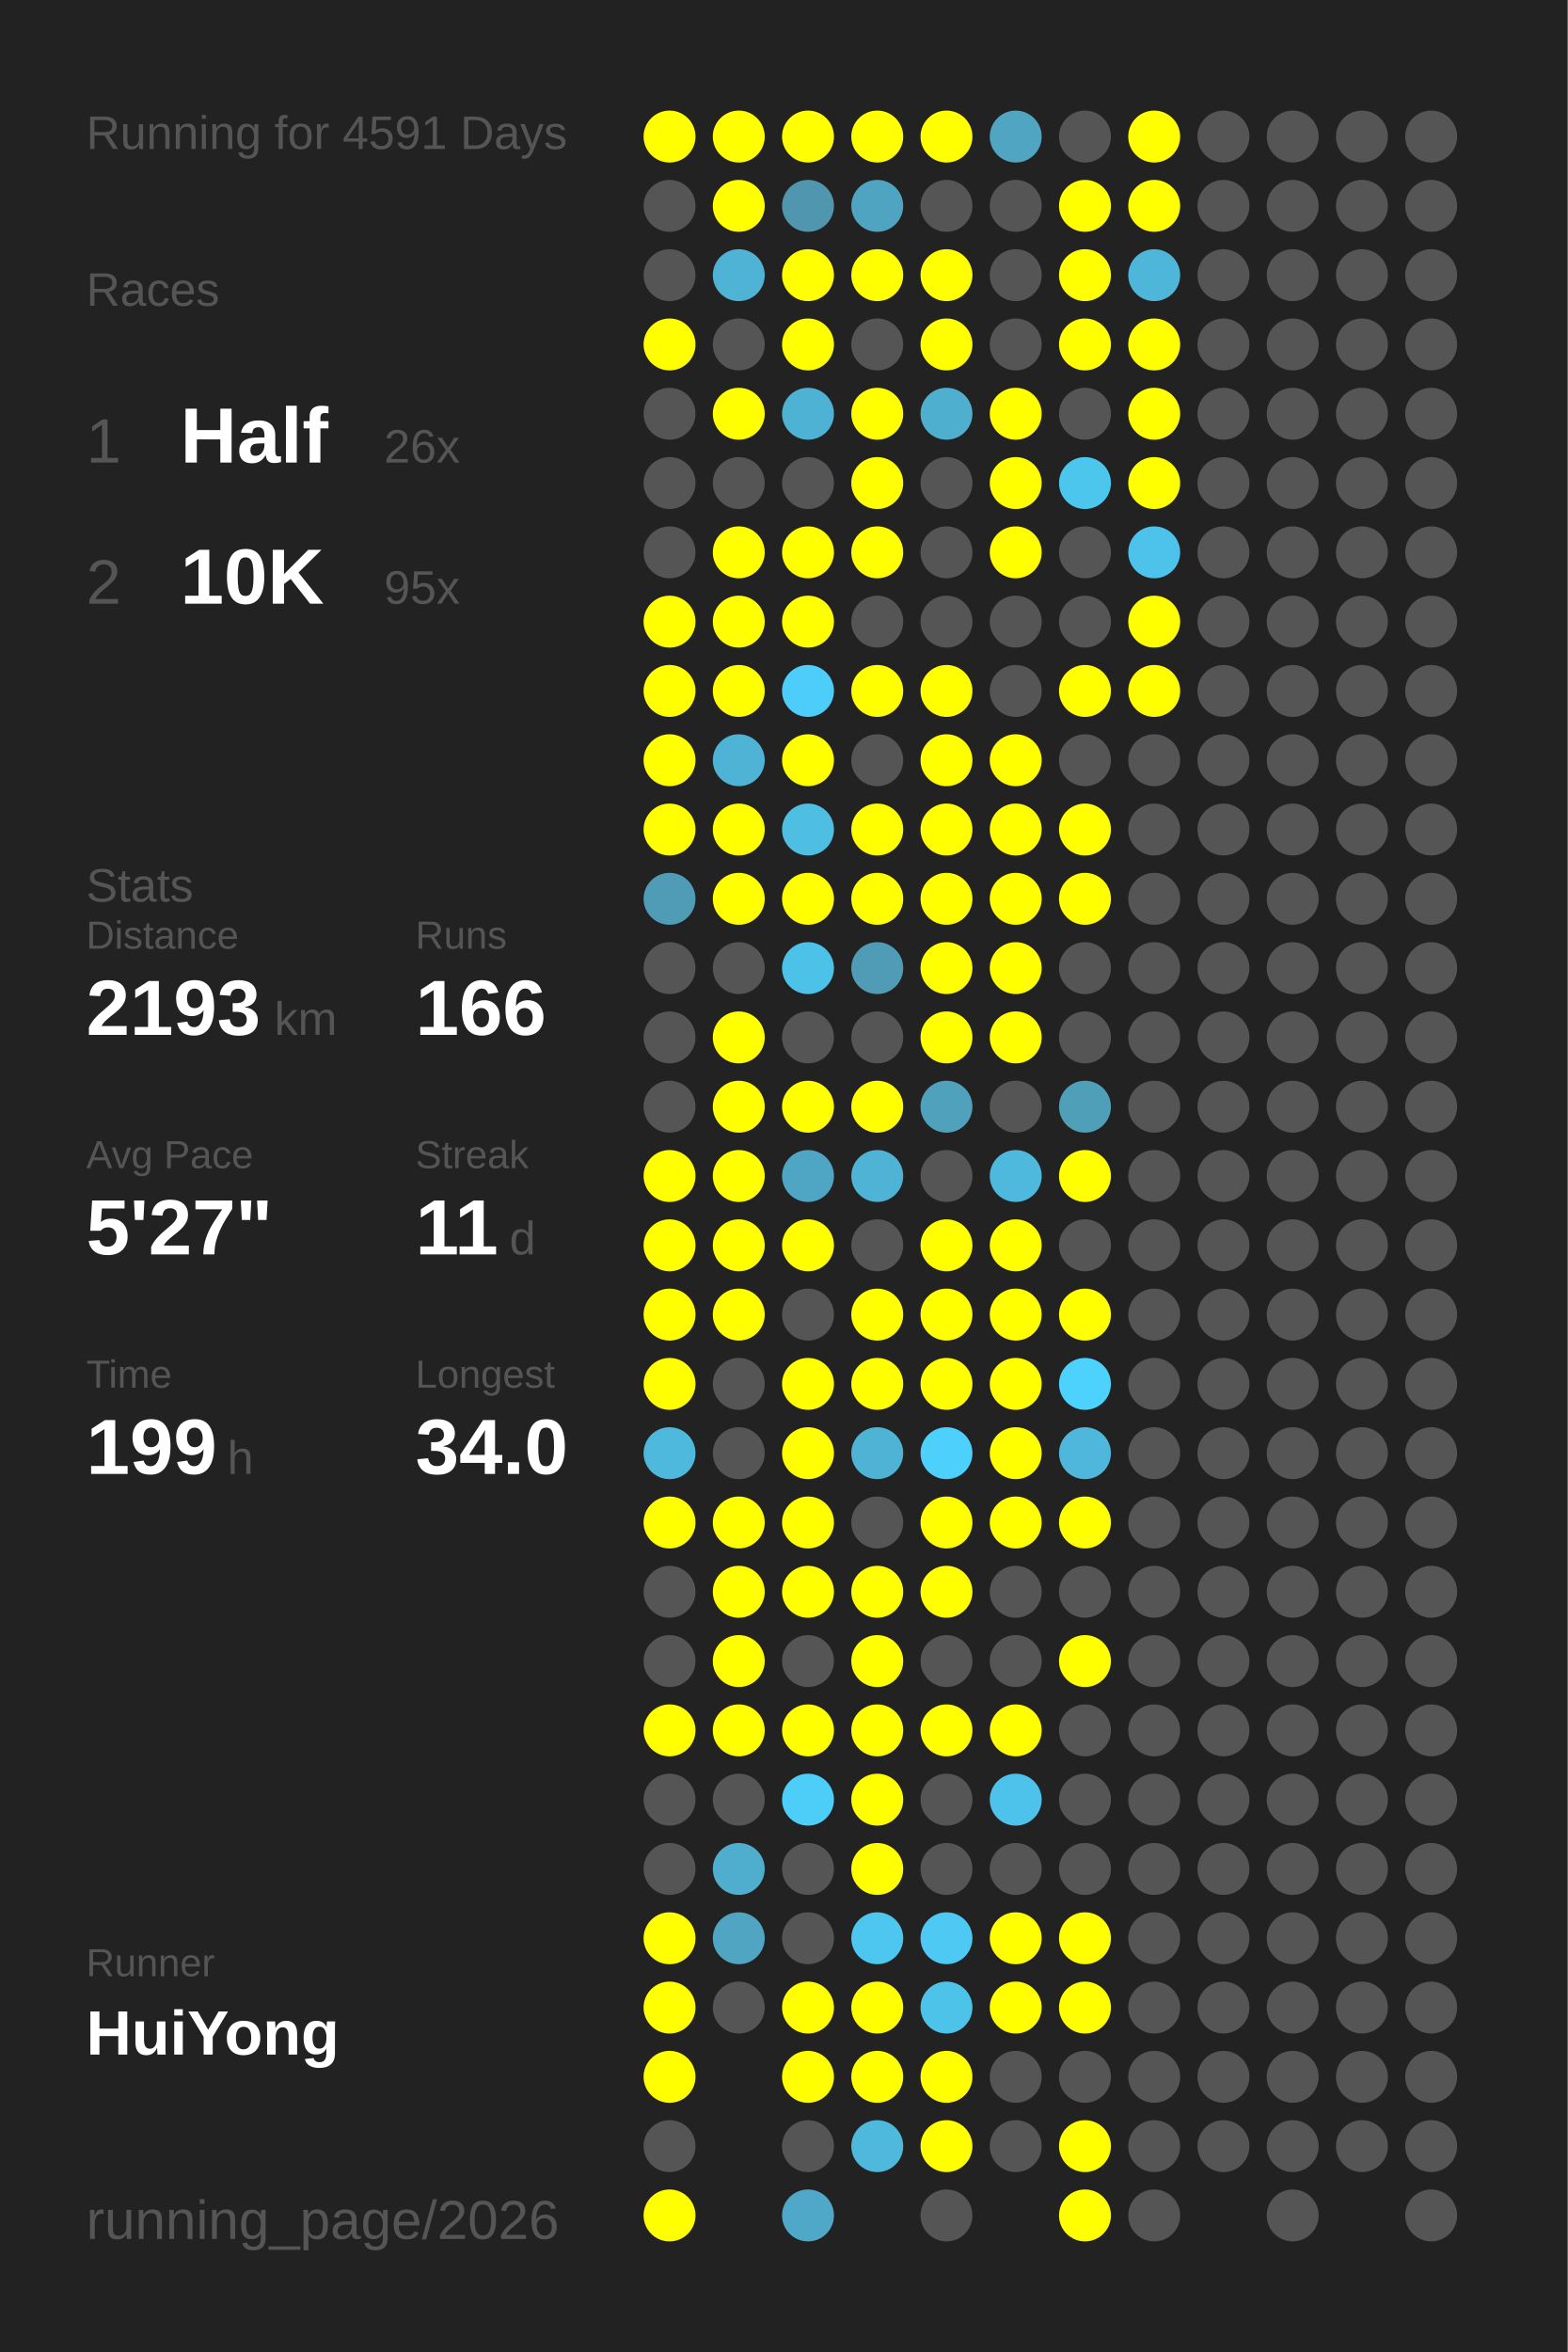
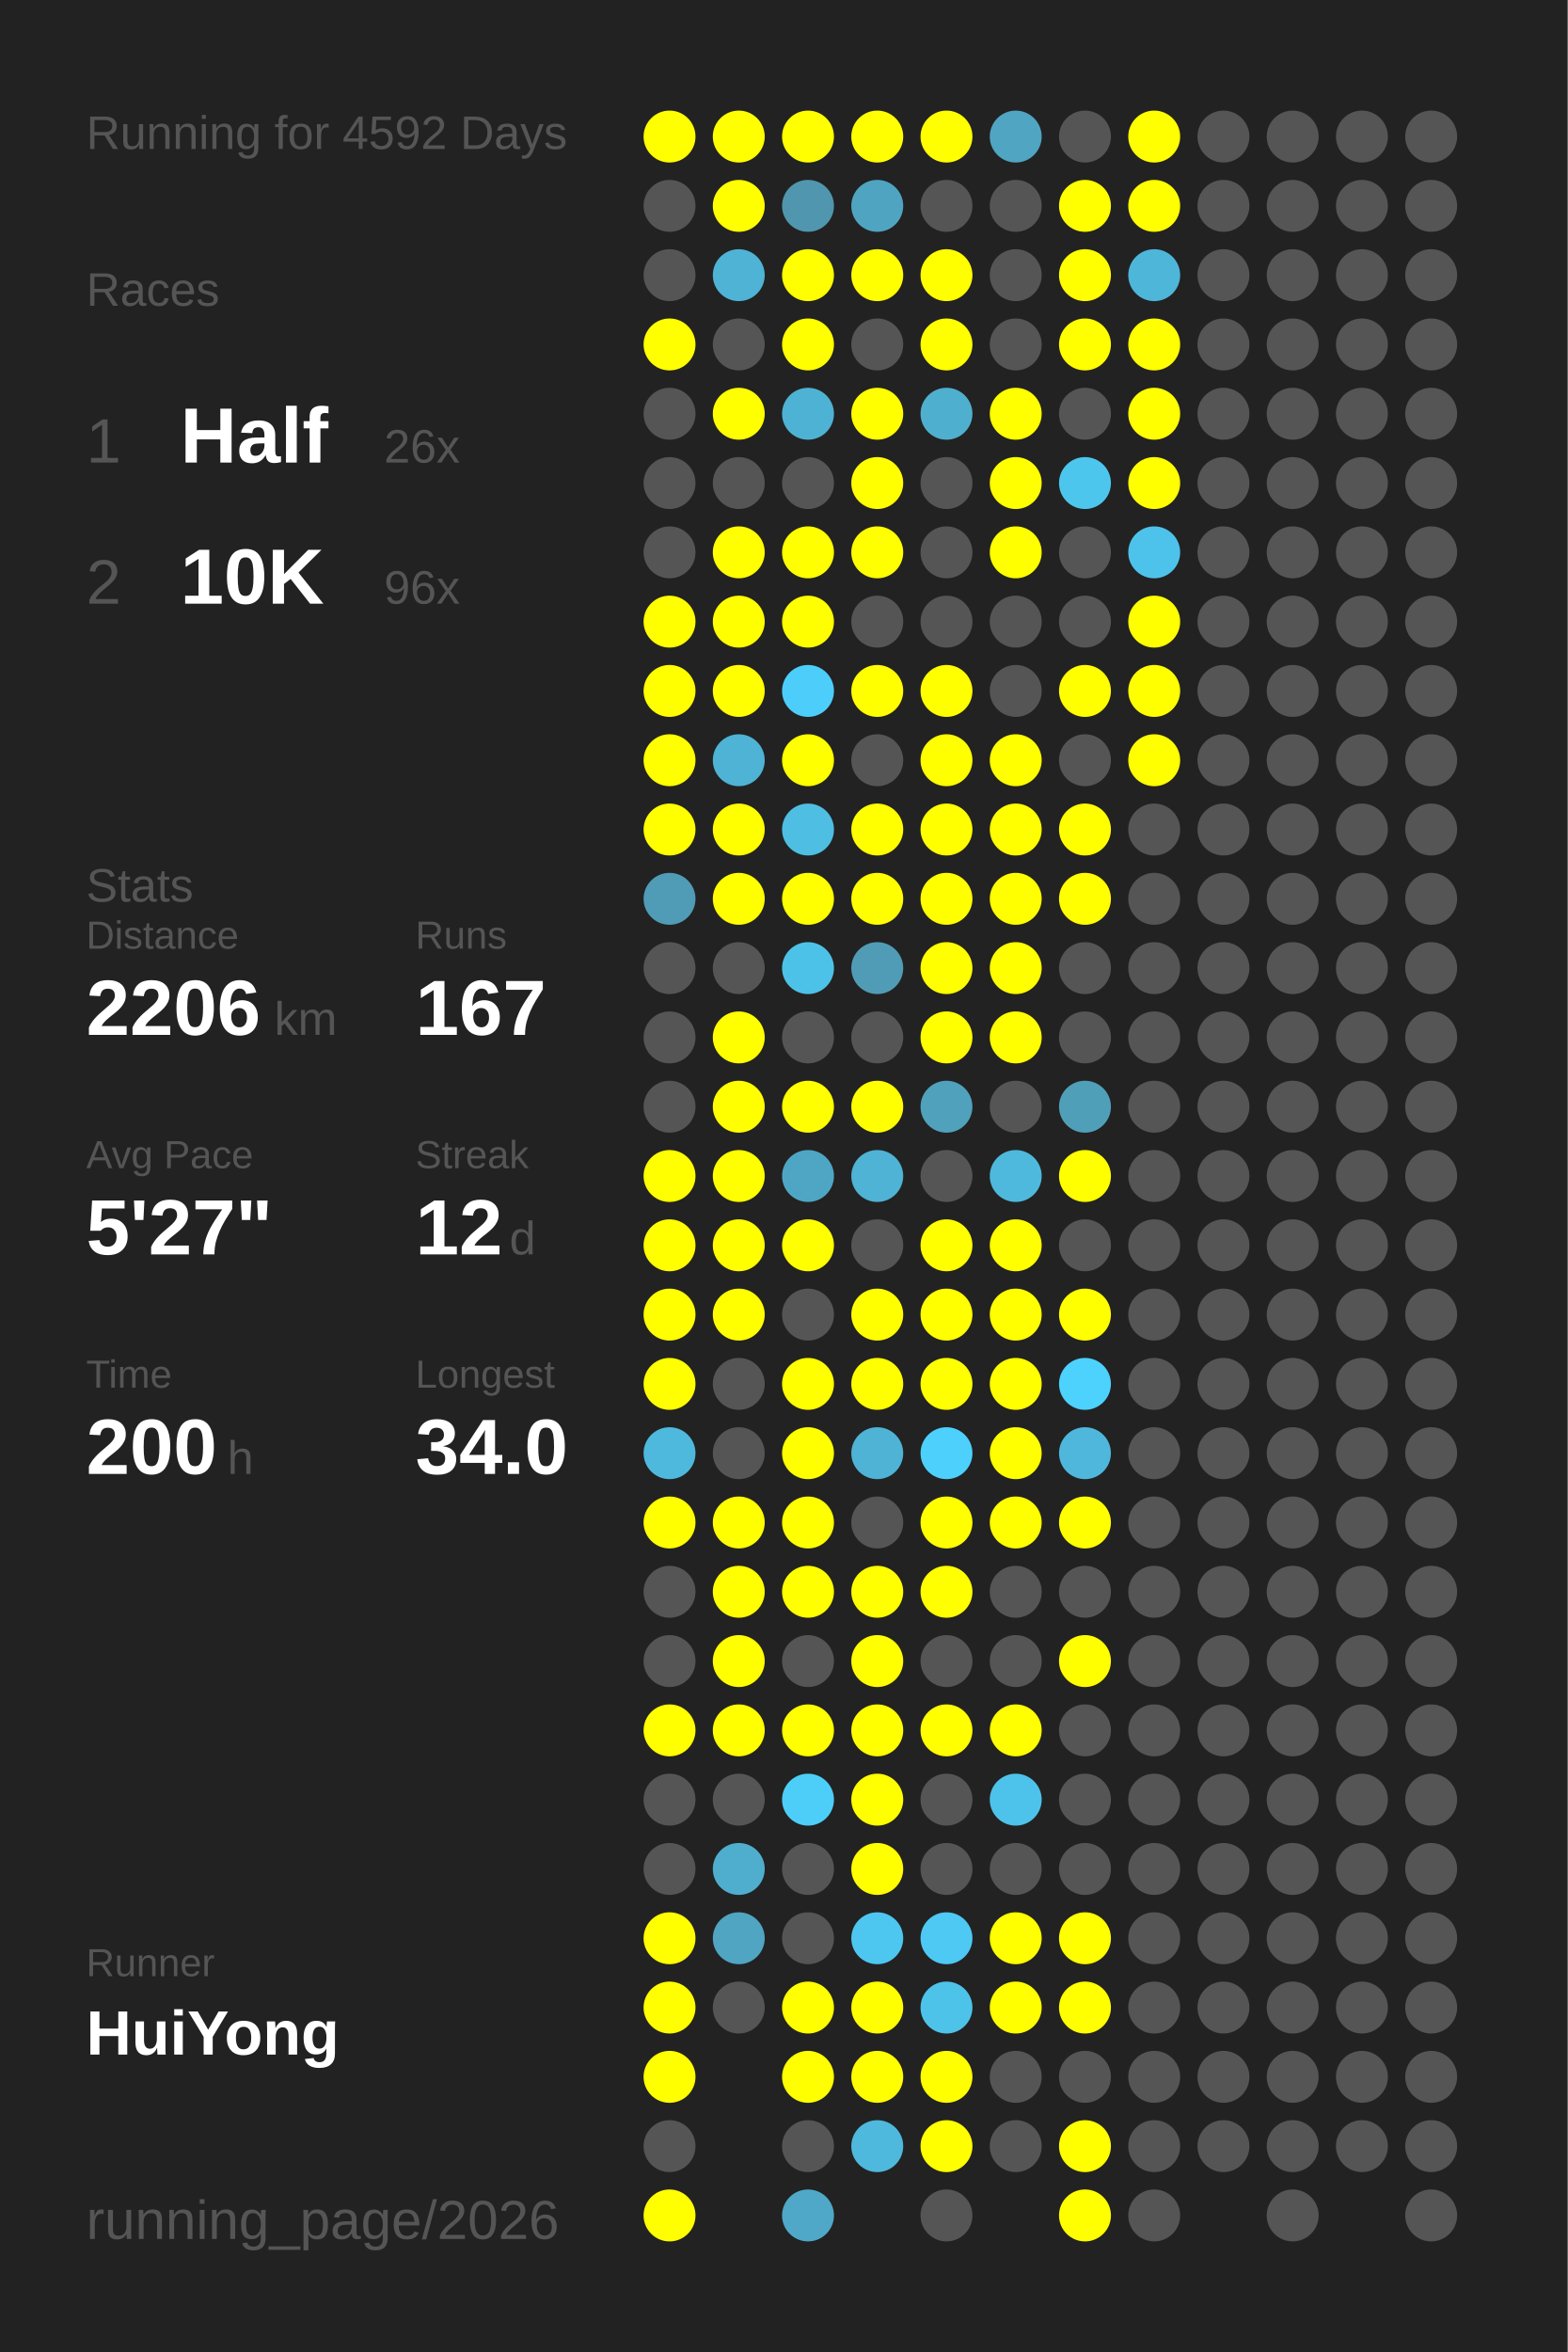
<svg xmlns="http://www.w3.org/2000/svg" baseProfile="full" height="300mm" version="1.1" viewBox="0,0,200,300" width="200mm">
  <defs />
  <rect fill="#222222" height="300" width="200" x="0" y="0" />
-   <text fill="#555555" style="font-size:6px; font-family:Arial;" x="11" y="19">Running for 4591 Days</text>
+   <text fill="#555555" style="font-size:6px; font-family:Arial;" x="11" y="19">Running for 4592 Days</text>
  <text fill="#555555" style="font-size:6px; font-family:Arial;" x="11" y="39">Races</text>
  <text fill="#555555" style="font-size:8px; font-family:Arial;" x="11" y="59">1</text>
  <text fill="#FFFFFF" style="font-size:10px; font-family:Arial; font-weight:bold;" x="23" y="59">Half</text>
  <text fill="#555555" style="font-size:6px; font-family:Arial;" x="49" y="59">26x</text>
  <text fill="#555555" style="font-size:8px; font-family:Arial;" x="11" y="77">2</text>
  <text fill="#FFFFFF" style="font-size:10px; font-family:Arial; font-weight:bold;" x="23" y="77">10K</text>
-   <text fill="#555555" style="font-size:6px; font-family:Arial;" x="49" y="77">95x</text>
+   <text fill="#555555" style="font-size:6px; font-family:Arial;" x="49" y="77">96x</text>
  <text fill="#555555" style="font-size:6px; font-family:Arial;" x="11" y="115">Stats</text>
  <text fill="#555555" style="font-size:5px; font-family:Arial;" x="11" y="121">Distance</text>
-   <text fill="#FFFFFF" style="font-size:10px; font-family:Arial; font-weight:bold;" x="11" y="132">2193</text>
+   <text fill="#FFFFFF" style="font-size:10px; font-family:Arial; font-weight:bold;" x="11" y="132">2206</text>
  <text fill="#555555" style="font-size:6px; font-family:Arial;" x="35" y="132">km</text>
  <text fill="#555555" style="font-size:5px; font-family:Arial;" x="53" y="121">Runs</text>
-   <text fill="#FFFFFF" style="font-size:10px; font-family:Arial; font-weight:bold;" x="53" y="132">166</text>
+   <text fill="#FFFFFF" style="font-size:10px; font-family:Arial; font-weight:bold;" x="53" y="132">167</text>
  <text fill="#555555" style="font-size:5px; font-family:Arial;" x="11" y="149">Avg Pace</text>
  <text fill="#FFFFFF" style="font-size:10px; font-family:Arial; font-weight:bold;" x="11" y="160">5'27"</text>
  <text fill="#555555" style="font-size:5px; font-family:Arial;" x="53" y="149">Streak</text>
-   <text fill="#FFFFFF" style="font-size:10px; font-family:Arial; font-weight:bold;" x="53" y="160">11</text>
+   <text fill="#FFFFFF" style="font-size:10px; font-family:Arial; font-weight:bold;" x="53" y="160">12</text>
  <text fill="#555555" style="font-size:6px; font-family:Arial;" x="65" y="160">d</text>
  <text fill="#555555" style="font-size:5px; font-family:Arial;" x="11" y="177">Time</text>
-   <text fill="#FFFFFF" style="font-size:10px; font-family:Arial; font-weight:bold;" x="11" y="188">199</text>
+   <text fill="#FFFFFF" style="font-size:10px; font-family:Arial; font-weight:bold;" x="11" y="188">200</text>
  <text fill="#555555" style="font-size:6px; font-family:Arial;" x="29" y="188">h</text>
  <text fill="#555555" style="font-size:5px; font-family:Arial;" x="53" y="177">Longest</text>
  <text fill="#FFFFFF" style="font-size:10px; font-family:Arial; font-weight:bold;" x="53" y="188">34.0</text>
  <text fill="#555555" style="font-size:5px; font-family:Arial;" x="11" y="252.065">Runner</text>
  <text fill="#FFFFFF" style="font-size:8px; font-family:Arial; font-weight:bold;" x="11" y="262.065">HuiYong</text>
  <text fill="#555555" style="font-size:7px; font-family:Arial;" x="11" y="285.581">running_page/2026</text>
  <circle cx="85.417" cy="17.419" fill="#FFFF00" r="3.312" />
  <circle cx="85.417" cy="26.258" fill="#555555" r="3.312" />
  <circle cx="85.417" cy="35.097" fill="#555555" r="3.312" />
  <circle cx="85.417" cy="43.935" fill="#FFFF00" r="3.312" />
  <circle cx="85.417" cy="52.774" fill="#555555" r="3.312" />
  <circle cx="85.417" cy="61.613" fill="#555555" r="3.312" />
  <circle cx="85.417" cy="70.452" fill="#555555" r="3.312" />
  <circle cx="85.417" cy="79.29" fill="#FFFF00" r="3.312" />
  <circle cx="85.417" cy="88.129" fill="#FFFF00" r="3.312" />
  <circle cx="85.417" cy="96.968" fill="#FFFF00" r="3.312" />
  <circle cx="85.417" cy="105.806" fill="#FFFF00" r="3.312" />
  <circle cx="85.417" cy="114.645" fill="#509bb5" r="3.312" />
  <circle cx="85.417" cy="123.484" fill="#555555" r="3.312" />
  <circle cx="85.417" cy="132.323" fill="#555555" r="3.312" />
  <circle cx="85.417" cy="141.161" fill="#555555" r="3.312" />
  <circle cx="85.417" cy="150" fill="#FFFF00" r="3.312" />
  <circle cx="85.417" cy="158.839" fill="#FFFF00" r="3.312" />
  <circle cx="85.417" cy="167.677" fill="#FFFF00" r="3.312" />
  <circle cx="85.417" cy="176.516" fill="#FFFF00" r="3.312" />
  <circle cx="85.417" cy="185.355" fill="#4eb9dd" r="3.312" />
  <circle cx="85.417" cy="194.194" fill="#FFFF00" r="3.312" />
  <circle cx="85.417" cy="203.032" fill="#555555" r="3.312" />
  <circle cx="85.417" cy="211.871" fill="#555555" r="3.312" />
  <circle cx="85.417" cy="220.71" fill="#FFFF00" r="3.312" />
  <circle cx="85.417" cy="229.548" fill="#555555" r="3.312" />
  <circle cx="85.417" cy="238.387" fill="#555555" r="3.312" />
  <circle cx="85.417" cy="247.226" fill="#FFFF00" r="3.312" />
  <circle cx="85.417" cy="256.065" fill="#FFFF00" r="3.312" />
  <circle cx="85.417" cy="264.903" fill="#FFFF00" r="3.312" />
  <circle cx="85.417" cy="273.742" fill="#555555" r="3.312" />
  <circle cx="85.417" cy="282.581" fill="#FFFF00" r="3.312" />
  <circle cx="94.25" cy="17.419" fill="#FFFF00" r="3.312" />
  <circle cx="94.25" cy="26.258" fill="#FFFF00" r="3.312" />
  <circle cx="94.25" cy="35.097" fill="#4eb3d4" r="3.312" />
  <circle cx="94.25" cy="43.935" fill="#555555" r="3.312" />
  <circle cx="94.25" cy="52.774" fill="#FFFF00" r="3.312" />
  <circle cx="94.25" cy="61.613" fill="#555555" r="3.312" />
  <circle cx="94.25" cy="70.452" fill="#FFFF00" r="3.312" />
  <circle cx="94.25" cy="79.29" fill="#FFFF00" r="3.312" />
  <circle cx="94.25" cy="88.129" fill="#FFFF00" r="3.312" />
  <circle cx="94.25" cy="96.968" fill="#4eb3d4" r="3.312" />
  <circle cx="94.25" cy="105.806" fill="#FFFF00" r="3.312" />
  <circle cx="94.25" cy="114.645" fill="#FFFF00" r="3.312" />
  <circle cx="94.25" cy="123.484" fill="#555555" r="3.312" />
  <circle cx="94.25" cy="132.323" fill="#FFFF00" r="3.312" />
  <circle cx="94.25" cy="141.161" fill="#FFFF00" r="3.312" />
  <circle cx="94.25" cy="150" fill="#FFFF00" r="3.312" />
  <circle cx="94.25" cy="158.839" fill="#FFFF00" r="3.312" />
  <circle cx="94.25" cy="167.677" fill="#FFFF00" r="3.312" />
  <circle cx="94.25" cy="176.516" fill="#555555" r="3.312" />
  <circle cx="94.25" cy="185.355" fill="#555555" r="3.312" />
  <circle cx="94.25" cy="194.194" fill="#FFFF00" r="3.312" />
  <circle cx="94.25" cy="203.032" fill="#FFFF00" r="3.312" />
  <circle cx="94.25" cy="211.871" fill="#FFFF00" r="3.312" />
  <circle cx="94.25" cy="220.71" fill="#FFFF00" r="3.312" />
  <circle cx="94.25" cy="229.548" fill="#555555" r="3.312" />
  <circle cx="94.25" cy="238.387" fill="#4faece" r="3.312" />
  <circle cx="94.25" cy="247.226" fill="#4fa5c2" r="3.312" />
  <circle cx="94.25" cy="256.065" fill="#555555" r="3.312" />
  <circle cx="103.083" cy="17.419" fill="#FFFF00" r="3.312" />
  <circle cx="103.083" cy="26.258" fill="#5096ae" r="3.312" />
  <circle cx="103.083" cy="35.097" fill="#FFFF00" r="3.312" />
  <circle cx="103.083" cy="43.935" fill="#FFFF00" r="3.312" />
  <circle cx="103.083" cy="52.774" fill="#4eb2d4" r="3.312" />
  <circle cx="103.083" cy="61.613" fill="#555555" r="3.312" />
  <circle cx="103.083" cy="70.452" fill="#FFFF00" r="3.312" />
  <circle cx="103.083" cy="79.29" fill="#FFFF00" r="3.312" />
  <circle cx="103.083" cy="88.129" fill="#4dcefa" r="3.312" />
  <circle cx="103.083" cy="96.968" fill="#FFFF00" r="3.312" />
  <circle cx="103.083" cy="105.806" fill="#4ebee3" r="3.312" />
  <circle cx="103.083" cy="114.645" fill="#FFFF00" r="3.312" />
  <circle cx="103.083" cy="123.484" fill="#4dc2e9" r="3.312" />
  <circle cx="103.083" cy="132.323" fill="#555555" r="3.312" />
  <circle cx="103.083" cy="141.161" fill="#FFFF00" r="3.312" />
  <circle cx="103.083" cy="150" fill="#4fa6c4" r="3.312" />
  <circle cx="103.083" cy="158.839" fill="#FFFF00" r="3.312" />
  <circle cx="103.083" cy="167.677" fill="#555555" r="3.312" />
  <circle cx="103.083" cy="176.516" fill="#FFFF00" r="3.312" />
  <circle cx="103.083" cy="185.355" fill="#FFFF00" r="3.312" />
  <circle cx="103.083" cy="194.194" fill="#FFFF00" r="3.312" />
  <circle cx="103.083" cy="203.032" fill="#FFFF00" r="3.312" />
  <circle cx="103.083" cy="211.871" fill="#555555" r="3.312" />
  <circle cx="103.083" cy="220.71" fill="#FFFF00" r="3.312" />
  <circle cx="103.083" cy="229.548" fill="#4dcef9" r="3.312" />
  <circle cx="103.083" cy="238.387" fill="#555555" r="3.312" />
  <circle cx="103.083" cy="247.226" fill="#555555" r="3.312" />
  <circle cx="103.083" cy="256.065" fill="#FFFF00" r="3.312" />
  <circle cx="103.083" cy="264.903" fill="#FFFF00" r="3.312" />
  <circle cx="103.083" cy="273.742" fill="#555555" r="3.312" />
  <circle cx="103.083" cy="282.581" fill="#4fa8c7" r="3.312" />
  <circle cx="111.917" cy="17.419" fill="#FFFF00" r="3.312" />
  <circle cx="111.917" cy="26.258" fill="#4fa5c1" r="3.312" />
  <circle cx="111.917" cy="35.097" fill="#FFFF00" r="3.312" />
  <circle cx="111.917" cy="43.935" fill="#555555" r="3.312" />
  <circle cx="111.917" cy="52.774" fill="#FFFF00" r="3.312" />
  <circle cx="111.917" cy="61.613" fill="#FFFF00" r="3.312" />
  <circle cx="111.917" cy="70.452" fill="#FFFF00" r="3.312" />
  <circle cx="111.917" cy="79.29" fill="#555555" r="3.312" />
  <circle cx="111.917" cy="88.129" fill="#FFFF00" r="3.312" />
  <circle cx="111.917" cy="96.968" fill="#555555" r="3.312" />
  <circle cx="111.917" cy="105.806" fill="#FFFF00" r="3.312" />
  <circle cx="111.917" cy="114.645" fill="#FFFF00" r="3.312" />
  <circle cx="111.917" cy="123.484" fill="#509cb6" r="3.312" />
  <circle cx="111.917" cy="132.323" fill="#555555" r="3.312" />
  <circle cx="111.917" cy="141.161" fill="#FFFF00" r="3.312" />
  <circle cx="111.917" cy="150" fill="#4eb3d4" r="3.312" />
  <circle cx="111.917" cy="158.839" fill="#555555" r="3.312" />
  <circle cx="111.917" cy="167.677" fill="#FFFF00" r="3.312" />
  <circle cx="111.917" cy="176.516" fill="#FFFF00" r="3.312" />
  <circle cx="111.917" cy="185.355" fill="#4eb3d5" r="3.312" />
  <circle cx="111.917" cy="194.194" fill="#555555" r="3.312" />
  <circle cx="111.917" cy="203.032" fill="#FFFF00" r="3.312" />
  <circle cx="111.917" cy="211.871" fill="#FFFF00" r="3.312" />
  <circle cx="111.917" cy="220.71" fill="#FFFF00" r="3.312" />
  <circle cx="111.917" cy="229.548" fill="#FFFF00" r="3.312" />
  <circle cx="111.917" cy="238.387" fill="#FFFF00" r="3.312" />
  <circle cx="111.917" cy="247.226" fill="#4dc7f0" r="3.312" />
  <circle cx="111.917" cy="256.065" fill="#FFFF00" r="3.312" />
  <circle cx="111.917" cy="264.903" fill="#FFFF00" r="3.312" />
  <circle cx="111.917" cy="273.742" fill="#4eb9dd" r="3.312" />
  <circle cx="120.75" cy="17.419" fill="#FFFF00" r="3.312" />
  <circle cx="120.75" cy="26.258" fill="#555555" r="3.312" />
  <circle cx="120.75" cy="35.097" fill="#FFFF00" r="3.312" />
  <circle cx="120.75" cy="43.935" fill="#FFFF00" r="3.312" />
  <circle cx="120.75" cy="52.774" fill="#4fafcf" r="3.312" />
  <circle cx="120.75" cy="61.613" fill="#555555" r="3.312" />
  <circle cx="120.75" cy="70.452" fill="#555555" r="3.312" />
  <circle cx="120.75" cy="79.29" fill="#555555" r="3.312" />
  <circle cx="120.75" cy="88.129" fill="#FFFF00" r="3.312" />
  <circle cx="120.75" cy="96.968" fill="#FFFF00" r="3.312" />
  <circle cx="120.75" cy="105.806" fill="#FFFF00" r="3.312" />
  <circle cx="120.75" cy="114.645" fill="#FFFF00" r="3.312" />
  <circle cx="120.75" cy="123.484" fill="#FFFF00" r="3.312" />
  <circle cx="120.75" cy="132.323" fill="#FFFF00" r="3.312" />
  <circle cx="120.75" cy="141.161" fill="#50a1bc" r="3.312" />
  <circle cx="120.75" cy="150" fill="#555555" r="3.312" />
  <circle cx="120.75" cy="158.839" fill="#FFFF00" r="3.312" />
  <circle cx="120.75" cy="167.677" fill="#FFFF00" r="3.312" />
  <circle cx="120.75" cy="176.516" fill="#FFFF00" r="3.312" />
  <circle cx="120.75" cy="185.355" fill="#4dd0fc" r="3.312" />
  <circle cx="120.75" cy="194.194" fill="#FFFF00" r="3.312" />
  <circle cx="120.75" cy="203.032" fill="#FFFF00" r="3.312" />
  <circle cx="120.75" cy="211.871" fill="#555555" r="3.312" />
  <circle cx="120.75" cy="220.71" fill="#FFFF00" r="3.312" />
  <circle cx="120.75" cy="229.548" fill="#555555" r="3.312" />
  <circle cx="120.75" cy="238.387" fill="#555555" r="3.312" />
  <circle cx="120.75" cy="247.226" fill="#4dc9f3" r="3.312" />
  <circle cx="120.75" cy="256.065" fill="#4dc3ea" r="3.312" />
  <circle cx="120.75" cy="264.903" fill="#FFFF00" r="3.312" />
  <circle cx="120.75" cy="273.742" fill="#FFFF00" r="3.312" />
  <circle cx="120.75" cy="282.581" fill="#555555" r="3.312" />
  <circle cx="129.583" cy="17.419" fill="#4fa5c2" r="3.312" />
  <circle cx="129.583" cy="26.258" fill="#555555" r="3.312" />
  <circle cx="129.583" cy="35.097" fill="#555555" r="3.312" />
  <circle cx="129.583" cy="43.935" fill="#555555" r="3.312" />
  <circle cx="129.583" cy="52.774" fill="#FFFF00" r="3.312" />
  <circle cx="129.583" cy="61.613" fill="#FFFF00" r="3.312" />
  <circle cx="129.583" cy="70.452" fill="#FFFF00" r="3.312" />
  <circle cx="129.583" cy="79.29" fill="#555555" r="3.312" />
  <circle cx="129.583" cy="88.129" fill="#555555" r="3.312" />
  <circle cx="129.583" cy="96.968" fill="#FFFF00" r="3.312" />
  <circle cx="129.583" cy="105.806" fill="#FFFF00" r="3.312" />
  <circle cx="129.583" cy="114.645" fill="#FFFF00" r="3.312" />
  <circle cx="129.583" cy="123.484" fill="#FFFF00" r="3.312" />
  <circle cx="129.583" cy="132.323" fill="#FFFF00" r="3.312" />
  <circle cx="129.583" cy="141.161" fill="#555555" r="3.312" />
  <circle cx="129.583" cy="150" fill="#4eb9dd" r="3.312" />
  <circle cx="129.583" cy="158.839" fill="#FFFF00" r="3.312" />
  <circle cx="129.583" cy="167.677" fill="#FFFF00" r="3.312" />
  <circle cx="129.583" cy="176.516" fill="#FFFF00" r="3.312" />
  <circle cx="129.583" cy="185.355" fill="#FFFF00" r="3.312" />
  <circle cx="129.583" cy="194.194" fill="#FFFF00" r="3.312" />
  <circle cx="129.583" cy="203.032" fill="#555555" r="3.312" />
  <circle cx="129.583" cy="211.871" fill="#555555" r="3.312" />
  <circle cx="129.583" cy="220.71" fill="#FFFF00" r="3.312" />
  <circle cx="129.583" cy="229.548" fill="#4dc3eb" r="3.312" />
  <circle cx="129.583" cy="238.387" fill="#555555" r="3.312" />
  <circle cx="129.583" cy="247.226" fill="#FFFF00" r="3.312" />
  <circle cx="129.583" cy="256.065" fill="#FFFF00" r="3.312" />
  <circle cx="129.583" cy="264.903" fill="#555555" r="3.312" />
  <circle cx="129.583" cy="273.742" fill="#555555" r="3.312" />
  <circle cx="138.417" cy="17.419" fill="#555555" r="3.312" />
  <circle cx="138.417" cy="26.258" fill="#FFFF00" r="3.312" />
  <circle cx="138.417" cy="35.097" fill="#FFFF00" r="3.312" />
  <circle cx="138.417" cy="43.935" fill="#FFFF00" r="3.312" />
  <circle cx="138.417" cy="52.774" fill="#555555" r="3.312" />
  <circle cx="138.417" cy="61.613" fill="#4dc6ee" r="3.312" />
  <circle cx="138.417" cy="70.452" fill="#555555" r="3.312" />
  <circle cx="138.417" cy="79.29" fill="#555555" r="3.312" />
  <circle cx="138.417" cy="88.129" fill="#FFFF00" r="3.312" />
  <circle cx="138.417" cy="96.968" fill="#555555" r="3.312" />
  <circle cx="138.417" cy="105.806" fill="#FFFF00" r="3.312" />
  <circle cx="138.417" cy="114.645" fill="#FFFF00" r="3.312" />
  <circle cx="138.417" cy="123.484" fill="#555555" r="3.312" />
  <circle cx="138.417" cy="132.323" fill="#555555" r="3.312" />
  <circle cx="138.417" cy="141.161" fill="#509fb9" r="3.312" />
  <circle cx="138.417" cy="150" fill="#FFFF00" r="3.312" />
  <circle cx="138.417" cy="158.839" fill="#555555" r="3.312" />
  <circle cx="138.417" cy="167.677" fill="#FFFF00" r="3.312" />
  <circle cx="138.417" cy="176.516" fill="#4dd1fd" r="3.312" />
  <circle cx="138.417" cy="185.355" fill="#4eb7db" r="3.312" />
  <circle cx="138.417" cy="194.194" fill="#FFFF00" r="3.312" />
  <circle cx="138.417" cy="203.032" fill="#555555" r="3.312" />
  <circle cx="138.417" cy="211.871" fill="#FFFF00" r="3.312" />
  <circle cx="138.417" cy="220.71" fill="#555555" r="3.312" />
  <circle cx="138.417" cy="229.548" fill="#555555" r="3.312" />
  <circle cx="138.417" cy="238.387" fill="#555555" r="3.312" />
  <circle cx="138.417" cy="247.226" fill="#FFFF00" r="3.312" />
  <circle cx="138.417" cy="256.065" fill="#FFFF00" r="3.312" />
  <circle cx="138.417" cy="264.903" fill="#555555" r="3.312" />
  <circle cx="138.417" cy="273.742" fill="#FFFF00" r="3.312" />
  <circle cx="138.417" cy="282.581" fill="#FFFF00" r="3.312" />
  <circle cx="147.25" cy="17.419" fill="#FFFF00" r="3.312" />
  <circle cx="147.25" cy="26.258" fill="#FFFF00" r="3.312" />
  <circle cx="147.25" cy="35.097" fill="#4eb6d9" r="3.312" />
  <circle cx="147.25" cy="43.935" fill="#FFFF00" r="3.312" />
  <circle cx="147.25" cy="52.774" fill="#FFFF00" r="3.312" />
  <circle cx="147.25" cy="61.613" fill="#FFFF00" r="3.312" />
  <circle cx="147.25" cy="70.452" fill="#4dc3eb" r="3.312" />
  <circle cx="147.25" cy="79.29" fill="#FFFF00" r="3.312" />
  <circle cx="147.25" cy="88.129" fill="#FFFF00" r="3.312" />
-   <circle cx="147.25" cy="96.968" fill="#555555" r="3.312" />
+   <circle cx="147.25" cy="96.968" fill="#FFFF00" r="3.312" />
  <circle cx="147.25" cy="105.806" fill="#555555" r="3.312" />
  <circle cx="147.25" cy="114.645" fill="#555555" r="3.312" />
  <circle cx="147.25" cy="123.484" fill="#555555" r="3.312" />
  <circle cx="147.25" cy="132.323" fill="#555555" r="3.312" />
  <circle cx="147.25" cy="141.161" fill="#555555" r="3.312" />
  <circle cx="147.25" cy="150" fill="#555555" r="3.312" />
  <circle cx="147.25" cy="158.839" fill="#555555" r="3.312" />
  <circle cx="147.25" cy="167.677" fill="#555555" r="3.312" />
  <circle cx="147.25" cy="176.516" fill="#555555" r="3.312" />
  <circle cx="147.25" cy="185.355" fill="#555555" r="3.312" />
  <circle cx="147.25" cy="194.194" fill="#555555" r="3.312" />
  <circle cx="147.25" cy="203.032" fill="#555555" r="3.312" />
  <circle cx="147.25" cy="211.871" fill="#555555" r="3.312" />
  <circle cx="147.25" cy="220.71" fill="#555555" r="3.312" />
  <circle cx="147.25" cy="229.548" fill="#555555" r="3.312" />
  <circle cx="147.25" cy="238.387" fill="#555555" r="3.312" />
  <circle cx="147.25" cy="247.226" fill="#555555" r="3.312" />
  <circle cx="147.25" cy="256.065" fill="#555555" r="3.312" />
  <circle cx="147.25" cy="264.903" fill="#555555" r="3.312" />
  <circle cx="147.25" cy="273.742" fill="#555555" r="3.312" />
  <circle cx="147.25" cy="282.581" fill="#555555" r="3.312" />
  <circle cx="156.083" cy="17.419" fill="#555555" r="3.312" />
  <circle cx="156.083" cy="26.258" fill="#555555" r="3.312" />
  <circle cx="156.083" cy="35.097" fill="#555555" r="3.312" />
  <circle cx="156.083" cy="43.935" fill="#555555" r="3.312" />
  <circle cx="156.083" cy="52.774" fill="#555555" r="3.312" />
  <circle cx="156.083" cy="61.613" fill="#555555" r="3.312" />
  <circle cx="156.083" cy="70.452" fill="#555555" r="3.312" />
  <circle cx="156.083" cy="79.29" fill="#555555" r="3.312" />
  <circle cx="156.083" cy="88.129" fill="#555555" r="3.312" />
  <circle cx="156.083" cy="96.968" fill="#555555" r="3.312" />
  <circle cx="156.083" cy="105.806" fill="#555555" r="3.312" />
  <circle cx="156.083" cy="114.645" fill="#555555" r="3.312" />
  <circle cx="156.083" cy="123.484" fill="#555555" r="3.312" />
  <circle cx="156.083" cy="132.323" fill="#555555" r="3.312" />
  <circle cx="156.083" cy="141.161" fill="#555555" r="3.312" />
  <circle cx="156.083" cy="150" fill="#555555" r="3.312" />
  <circle cx="156.083" cy="158.839" fill="#555555" r="3.312" />
  <circle cx="156.083" cy="167.677" fill="#555555" r="3.312" />
  <circle cx="156.083" cy="176.516" fill="#555555" r="3.312" />
  <circle cx="156.083" cy="185.355" fill="#555555" r="3.312" />
  <circle cx="156.083" cy="194.194" fill="#555555" r="3.312" />
  <circle cx="156.083" cy="203.032" fill="#555555" r="3.312" />
  <circle cx="156.083" cy="211.871" fill="#555555" r="3.312" />
  <circle cx="156.083" cy="220.71" fill="#555555" r="3.312" />
  <circle cx="156.083" cy="229.548" fill="#555555" r="3.312" />
  <circle cx="156.083" cy="238.387" fill="#555555" r="3.312" />
  <circle cx="156.083" cy="247.226" fill="#555555" r="3.312" />
  <circle cx="156.083" cy="256.065" fill="#555555" r="3.312" />
  <circle cx="156.083" cy="264.903" fill="#555555" r="3.312" />
  <circle cx="156.083" cy="273.742" fill="#555555" r="3.312" />
  <circle cx="164.917" cy="17.419" fill="#555555" r="3.312" />
  <circle cx="164.917" cy="26.258" fill="#555555" r="3.312" />
  <circle cx="164.917" cy="35.097" fill="#555555" r="3.312" />
  <circle cx="164.917" cy="43.935" fill="#555555" r="3.312" />
  <circle cx="164.917" cy="52.774" fill="#555555" r="3.312" />
  <circle cx="164.917" cy="61.613" fill="#555555" r="3.312" />
  <circle cx="164.917" cy="70.452" fill="#555555" r="3.312" />
  <circle cx="164.917" cy="79.29" fill="#555555" r="3.312" />
  <circle cx="164.917" cy="88.129" fill="#555555" r="3.312" />
  <circle cx="164.917" cy="96.968" fill="#555555" r="3.312" />
  <circle cx="164.917" cy="105.806" fill="#555555" r="3.312" />
  <circle cx="164.917" cy="114.645" fill="#555555" r="3.312" />
  <circle cx="164.917" cy="123.484" fill="#555555" r="3.312" />
  <circle cx="164.917" cy="132.323" fill="#555555" r="3.312" />
  <circle cx="164.917" cy="141.161" fill="#555555" r="3.312" />
  <circle cx="164.917" cy="150" fill="#555555" r="3.312" />
  <circle cx="164.917" cy="158.839" fill="#555555" r="3.312" />
  <circle cx="164.917" cy="167.677" fill="#555555" r="3.312" />
  <circle cx="164.917" cy="176.516" fill="#555555" r="3.312" />
  <circle cx="164.917" cy="185.355" fill="#555555" r="3.312" />
  <circle cx="164.917" cy="194.194" fill="#555555" r="3.312" />
  <circle cx="164.917" cy="203.032" fill="#555555" r="3.312" />
  <circle cx="164.917" cy="211.871" fill="#555555" r="3.312" />
  <circle cx="164.917" cy="220.71" fill="#555555" r="3.312" />
  <circle cx="164.917" cy="229.548" fill="#555555" r="3.312" />
  <circle cx="164.917" cy="238.387" fill="#555555" r="3.312" />
  <circle cx="164.917" cy="247.226" fill="#555555" r="3.312" />
  <circle cx="164.917" cy="256.065" fill="#555555" r="3.312" />
  <circle cx="164.917" cy="264.903" fill="#555555" r="3.312" />
  <circle cx="164.917" cy="273.742" fill="#555555" r="3.312" />
  <circle cx="164.917" cy="282.581" fill="#555555" r="3.312" />
  <circle cx="173.75" cy="17.419" fill="#555555" r="3.312" />
  <circle cx="173.75" cy="26.258" fill="#555555" r="3.312" />
  <circle cx="173.75" cy="35.097" fill="#555555" r="3.312" />
  <circle cx="173.75" cy="43.935" fill="#555555" r="3.312" />
  <circle cx="173.75" cy="52.774" fill="#555555" r="3.312" />
  <circle cx="173.75" cy="61.613" fill="#555555" r="3.312" />
  <circle cx="173.75" cy="70.452" fill="#555555" r="3.312" />
  <circle cx="173.75" cy="79.29" fill="#555555" r="3.312" />
  <circle cx="173.75" cy="88.129" fill="#555555" r="3.312" />
  <circle cx="173.75" cy="96.968" fill="#555555" r="3.312" />
  <circle cx="173.75" cy="105.806" fill="#555555" r="3.312" />
  <circle cx="173.75" cy="114.645" fill="#555555" r="3.312" />
  <circle cx="173.75" cy="123.484" fill="#555555" r="3.312" />
  <circle cx="173.75" cy="132.323" fill="#555555" r="3.312" />
  <circle cx="173.75" cy="141.161" fill="#555555" r="3.312" />
  <circle cx="173.75" cy="150" fill="#555555" r="3.312" />
  <circle cx="173.75" cy="158.839" fill="#555555" r="3.312" />
  <circle cx="173.75" cy="167.677" fill="#555555" r="3.312" />
  <circle cx="173.75" cy="176.516" fill="#555555" r="3.312" />
  <circle cx="173.75" cy="185.355" fill="#555555" r="3.312" />
  <circle cx="173.75" cy="194.194" fill="#555555" r="3.312" />
  <circle cx="173.75" cy="203.032" fill="#555555" r="3.312" />
  <circle cx="173.75" cy="211.871" fill="#555555" r="3.312" />
  <circle cx="173.75" cy="220.71" fill="#555555" r="3.312" />
  <circle cx="173.75" cy="229.548" fill="#555555" r="3.312" />
  <circle cx="173.75" cy="238.387" fill="#555555" r="3.312" />
  <circle cx="173.75" cy="247.226" fill="#555555" r="3.312" />
  <circle cx="173.75" cy="256.065" fill="#555555" r="3.312" />
  <circle cx="173.75" cy="264.903" fill="#555555" r="3.312" />
  <circle cx="173.75" cy="273.742" fill="#555555" r="3.312" />
  <circle cx="182.583" cy="17.419" fill="#555555" r="3.312" />
  <circle cx="182.583" cy="26.258" fill="#555555" r="3.312" />
  <circle cx="182.583" cy="35.097" fill="#555555" r="3.312" />
  <circle cx="182.583" cy="43.935" fill="#555555" r="3.312" />
  <circle cx="182.583" cy="52.774" fill="#555555" r="3.312" />
  <circle cx="182.583" cy="61.613" fill="#555555" r="3.312" />
  <circle cx="182.583" cy="70.452" fill="#555555" r="3.312" />
  <circle cx="182.583" cy="79.29" fill="#555555" r="3.312" />
  <circle cx="182.583" cy="88.129" fill="#555555" r="3.312" />
  <circle cx="182.583" cy="96.968" fill="#555555" r="3.312" />
  <circle cx="182.583" cy="105.806" fill="#555555" r="3.312" />
  <circle cx="182.583" cy="114.645" fill="#555555" r="3.312" />
  <circle cx="182.583" cy="123.484" fill="#555555" r="3.312" />
  <circle cx="182.583" cy="132.323" fill="#555555" r="3.312" />
  <circle cx="182.583" cy="141.161" fill="#555555" r="3.312" />
  <circle cx="182.583" cy="150" fill="#555555" r="3.312" />
  <circle cx="182.583" cy="158.839" fill="#555555" r="3.312" />
  <circle cx="182.583" cy="167.677" fill="#555555" r="3.312" />
  <circle cx="182.583" cy="176.516" fill="#555555" r="3.312" />
  <circle cx="182.583" cy="185.355" fill="#555555" r="3.312" />
  <circle cx="182.583" cy="194.194" fill="#555555" r="3.312" />
  <circle cx="182.583" cy="203.032" fill="#555555" r="3.312" />
  <circle cx="182.583" cy="211.871" fill="#555555" r="3.312" />
  <circle cx="182.583" cy="220.71" fill="#555555" r="3.312" />
  <circle cx="182.583" cy="229.548" fill="#555555" r="3.312" />
  <circle cx="182.583" cy="238.387" fill="#555555" r="3.312" />
  <circle cx="182.583" cy="247.226" fill="#555555" r="3.312" />
  <circle cx="182.583" cy="256.065" fill="#555555" r="3.312" />
  <circle cx="182.583" cy="264.903" fill="#555555" r="3.312" />
  <circle cx="182.583" cy="273.742" fill="#555555" r="3.312" />
  <circle cx="182.583" cy="282.581" fill="#555555" r="3.312" />
</svg>
